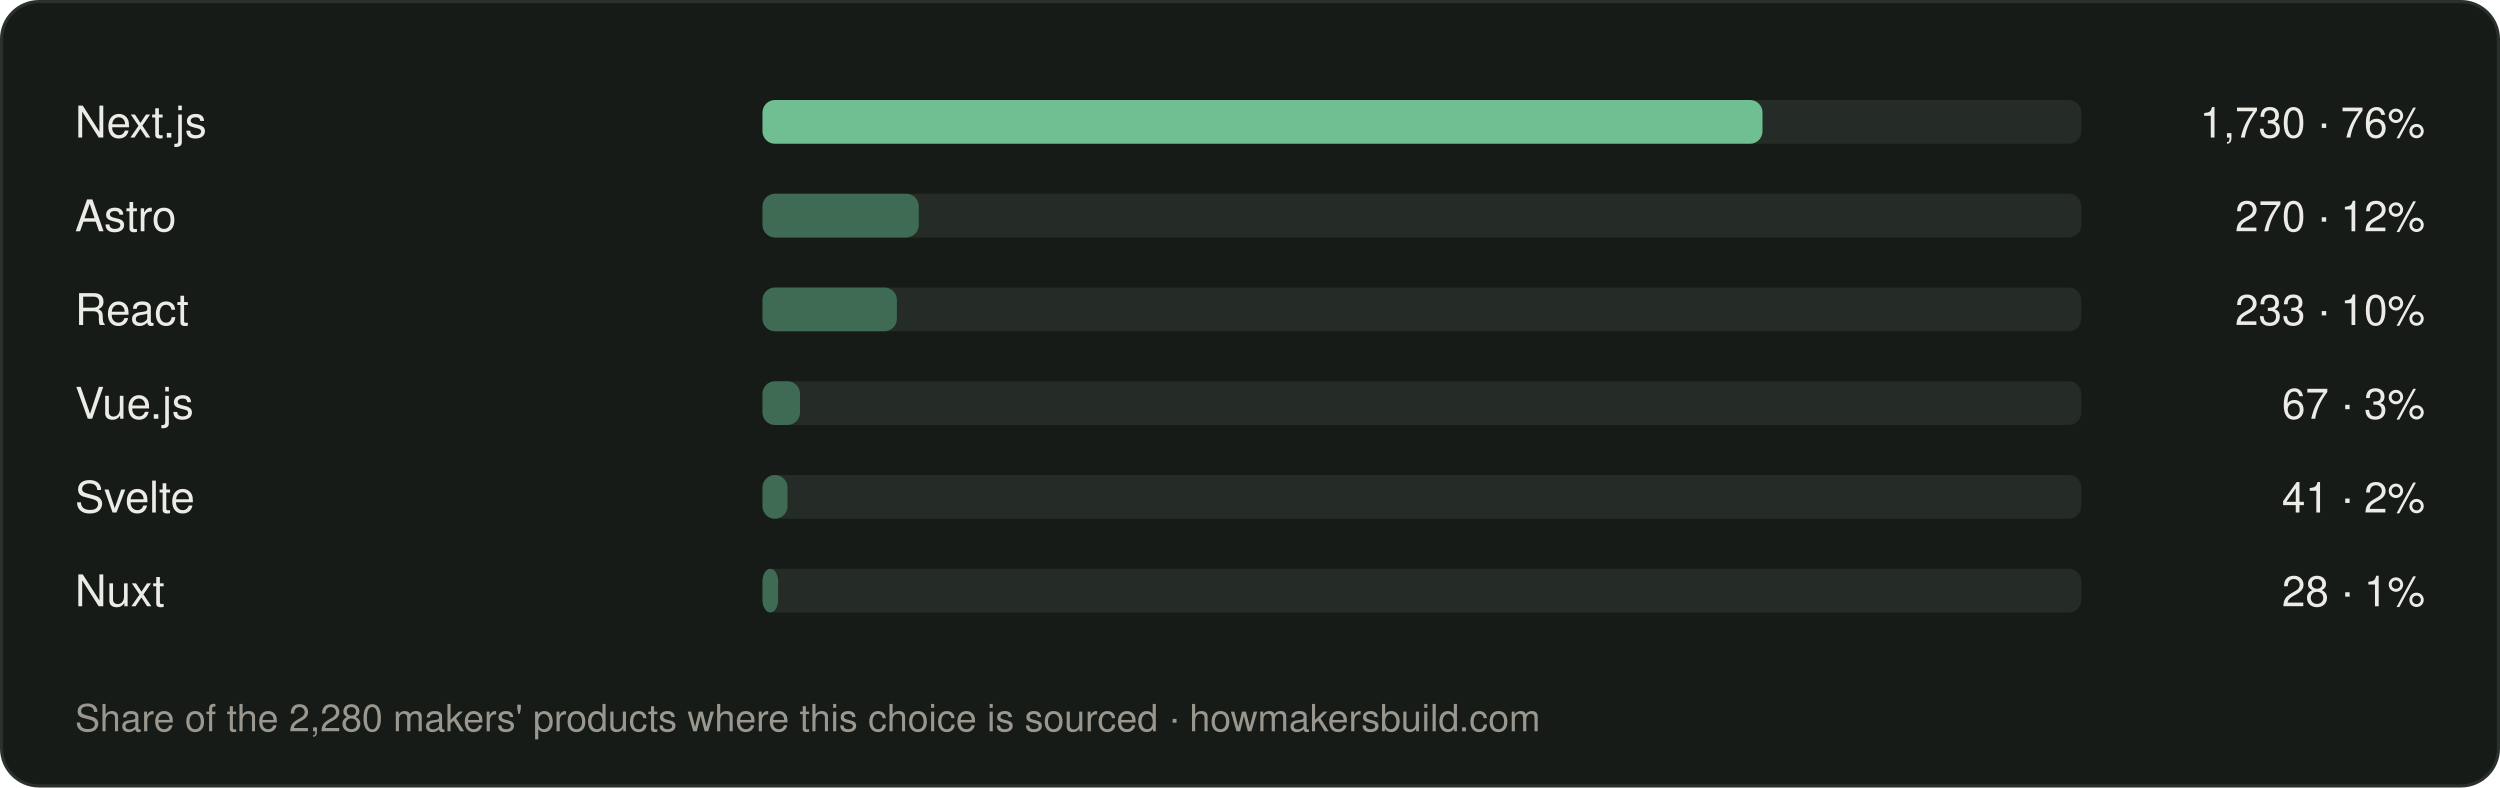
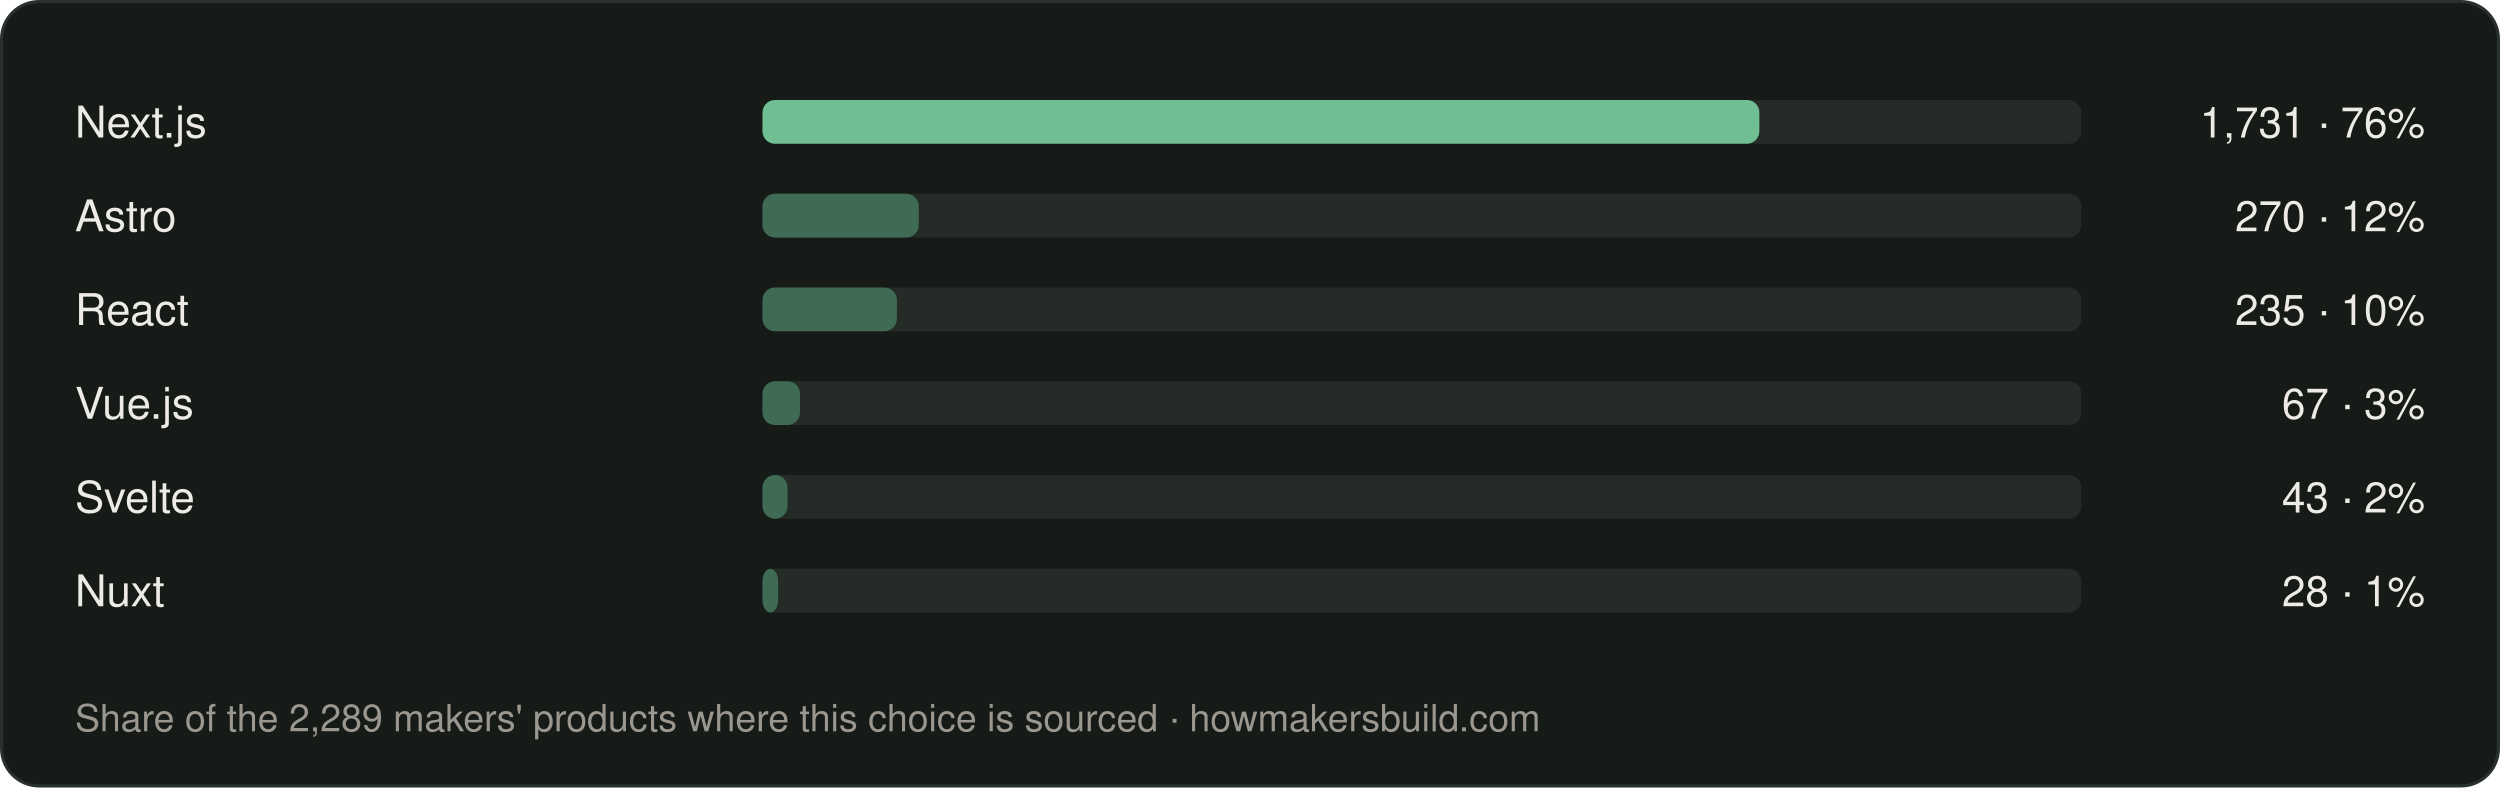
<svg xmlns="http://www.w3.org/2000/svg" width="800" height="252" viewBox="0 0 800 252" font-family="-apple-system, BlinkMacSystemFont, 'Segoe UI', Helvetica, Arial, sans-serif">
  <rect x="0.5" y="0.5" width="799" height="251" rx="12" fill="#161b18" stroke="#2a312c" />
  <text x="24" y="44" font-size="14" fill="#ecebe6">Next.js</text>
  <rect x="244" y="32" width="422" height="14" rx="4" fill="#252b27" />
-   <rect x="244" y="32" width="320" height="14" rx="4" fill="#6fbf93" />
-   <text x="776" y="44" font-size="13.5" text-anchor="end" fill="#ecebe6">1,730 · 76%</text>
+   <rect x="244" y="32" width="319" height="14" rx="4" fill="#6fbf93" />
+   <text x="776" y="44" font-size="13.5" text-anchor="end" fill="#ecebe6">1,731 · 76%</text>
  <text x="24" y="74" font-size="14" fill="#ecebe6">Astro</text>
  <rect x="244" y="62" width="422" height="14" rx="4" fill="#252b27" />
  <rect x="244" y="62" width="50" height="14" rx="4" fill="#3f6b54" />
  <text x="776" y="74" font-size="13.5" text-anchor="end" fill="#ecebe6">270 · 12%</text>
  <text x="24" y="104" font-size="14" fill="#ecebe6">React</text>
  <rect x="244" y="92" width="422" height="14" rx="4" fill="#252b27" />
  <rect x="244" y="92" width="43" height="14" rx="4" fill="#3f6b54" />
-   <text x="776" y="104" font-size="13.5" text-anchor="end" fill="#ecebe6">233 · 10%</text>
+   <text x="776" y="104" font-size="13.5" text-anchor="end" fill="#ecebe6">235 · 10%</text>
  <text x="24" y="134" font-size="14" fill="#ecebe6">Vue.js</text>
  <rect x="244" y="122" width="422" height="14" rx="4" fill="#252b27" />
  <rect x="244" y="122" width="12" height="14" rx="4" fill="#3f6b54" />
  <text x="776" y="134" font-size="13.5" text-anchor="end" fill="#ecebe6">67 · 3%</text>
  <text x="24" y="164" font-size="14" fill="#ecebe6">Svelte</text>
  <rect x="244" y="152" width="422" height="14" rx="4" fill="#252b27" />
  <rect x="244" y="152" width="8" height="14" rx="4" fill="#3f6b54" />
-   <text x="776" y="164" font-size="13.5" text-anchor="end" fill="#ecebe6">41 · 2%</text>
+   <text x="776" y="164" font-size="13.5" text-anchor="end" fill="#ecebe6">43 · 2%</text>
  <text x="24" y="194" font-size="14" fill="#ecebe6">Nuxt</text>
  <rect x="244" y="182" width="422" height="14" rx="4" fill="#252b27" />
  <rect x="244" y="182" width="5" height="14" rx="4" fill="#3f6b54" />
  <text x="776" y="194" font-size="13.5" text-anchor="end" fill="#ecebe6">28 · 1%</text>
-   <text x="24" y="234" font-size="12" fill="#9a978f">Share of the 2,280 makers' products where this choice is sourced · howmakersbuild.com</text>
+   <text x="24" y="234" font-size="12" fill="#9a978f">Share of the 2,289 makers' products where this choice is sourced · howmakersbuild.com</text>
</svg>
